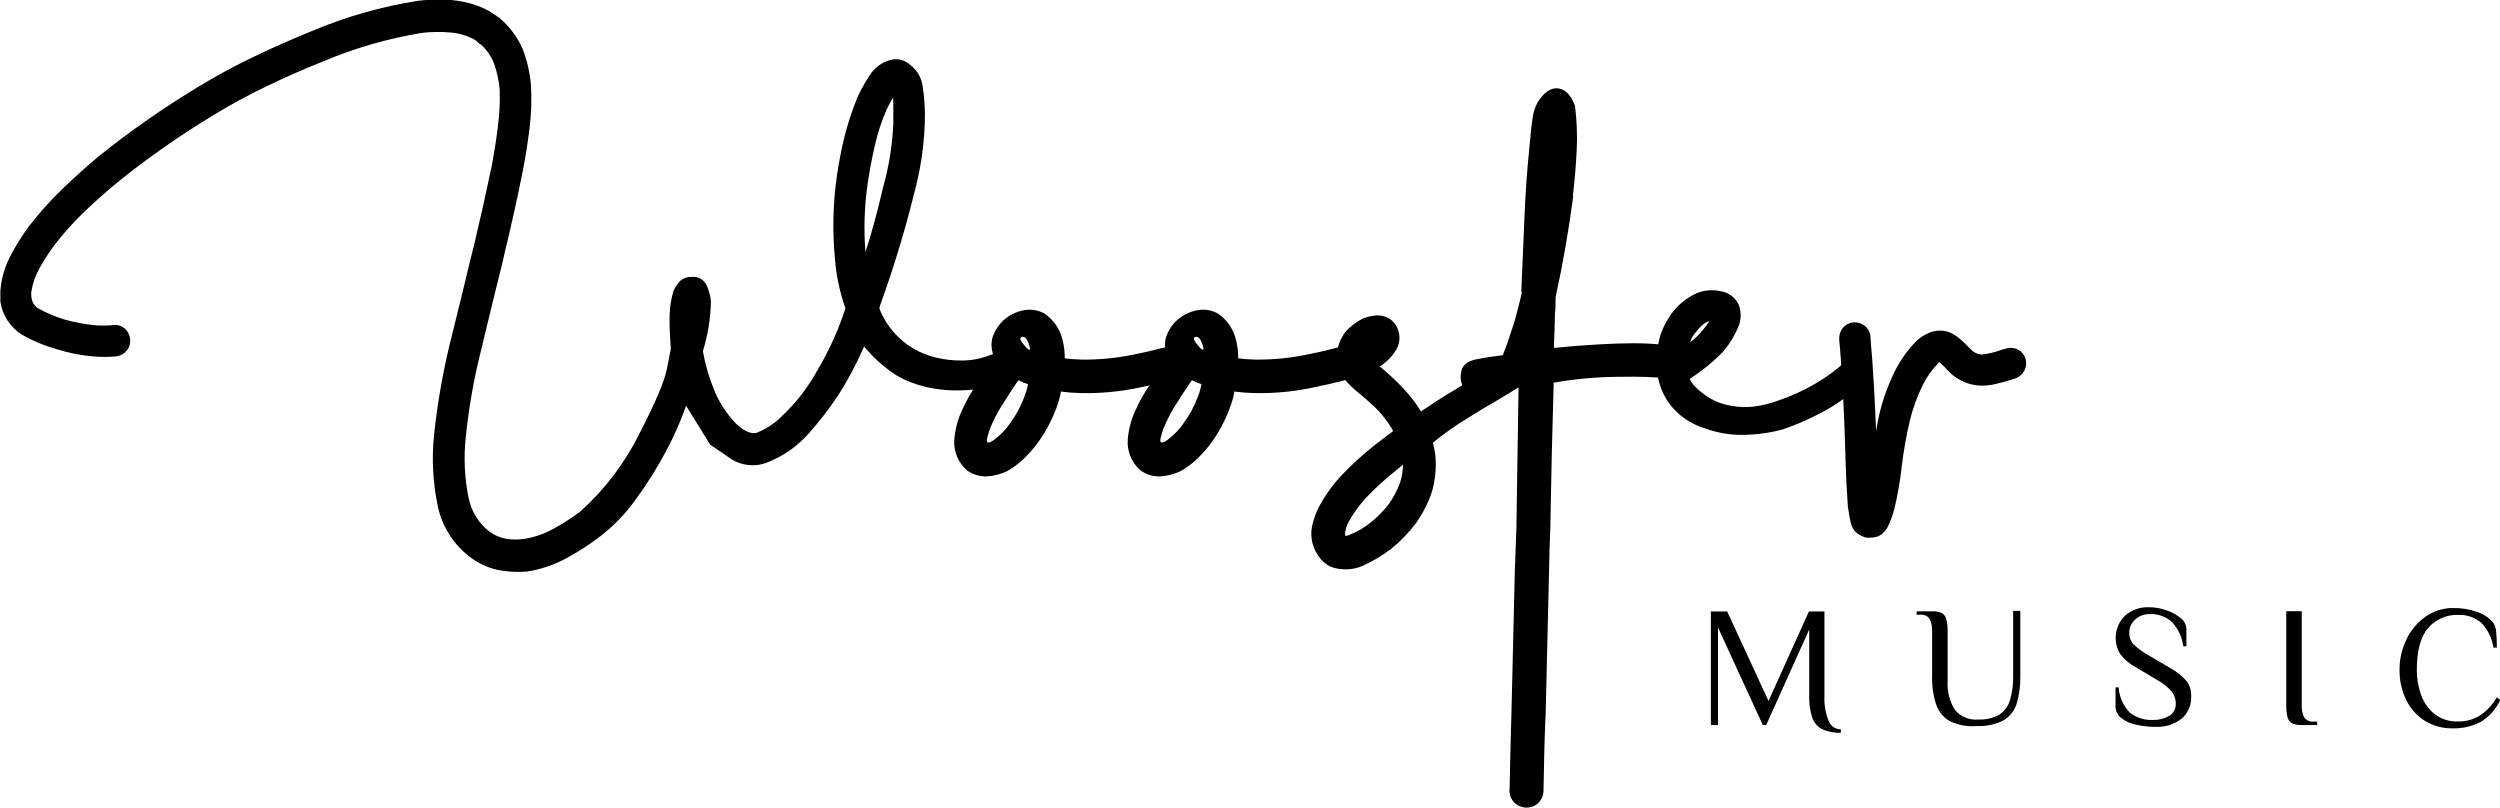
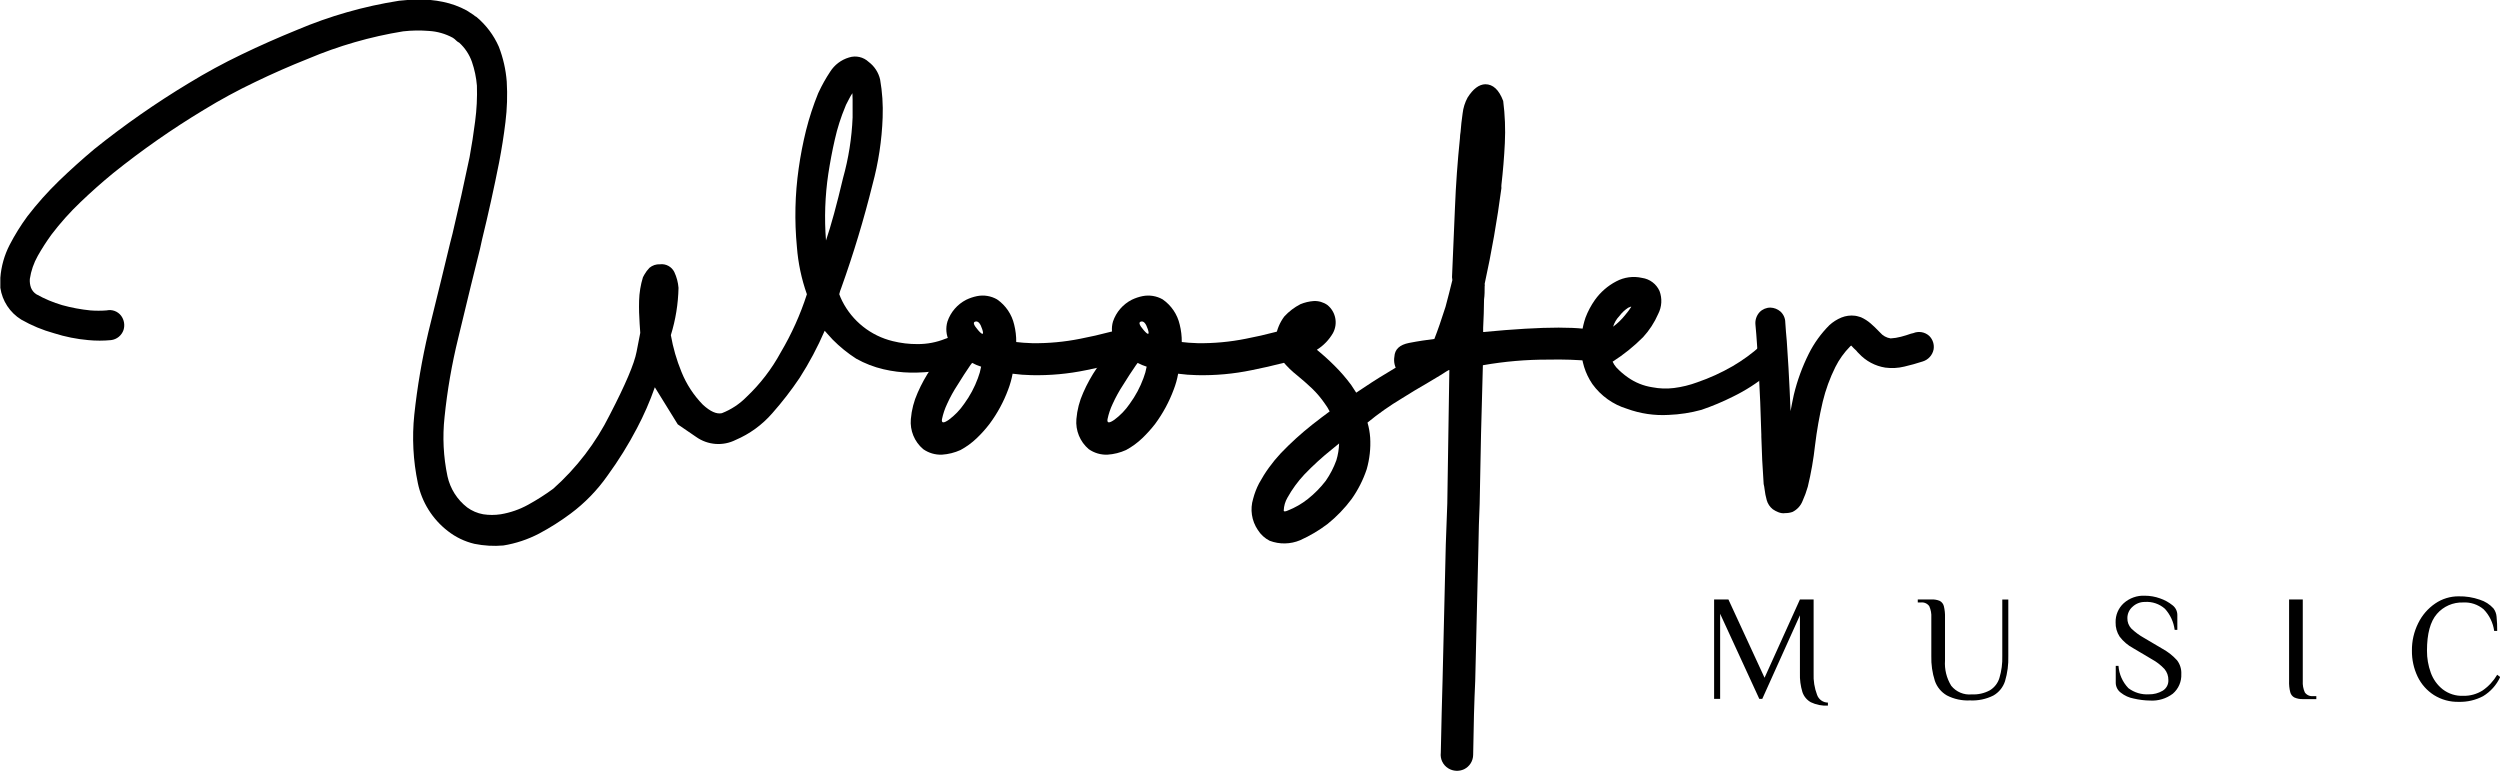
- <svg xmlns="http://www.w3.org/2000/svg" viewBox="0 0 348.67 112.64">
+ <svg xmlns="http://www.w3.org/2000/svg" viewBox="0 0 365.32 112.64">
  <path d="M382.56,242.33l-2.69-1.84-3.35-5.42a43.6,43.6,0,0,1-2.62,6,55.08,55.08,0,0,1-4.28,6.89,24.36,24.36,0,0,1-5.43,5.59,36,36,0,0,1-4.58,2.9,17.26,17.26,0,0,1-5.22,1.74,14.81,14.81,0,0,1-4.23-.24,10.06,10.06,0,0,1-3.89-1.87,11.91,11.91,0,0,1-4.38-7,32.4,32.4,0,0,1-.52-10A98.32,98.32,0,0,1,343.43,227q.94-3.87,1.89-7.69l1.29-5.33.35-1.37q1.32-5.55,2.49-11.17c.31-1.72.59-3.46.81-5.23a31.71,31.71,0,0,0,.26-5.22,14.3,14.3,0,0,0-.73-3.48,6.87,6.87,0,0,0-1.85-2.79,1.53,1.53,0,0,1-.43-.3A2.63,2.63,0,0,0,347,184a8.35,8.35,0,0,0-3.5-1,19.62,19.62,0,0,0-3.76.06,60.42,60.42,0,0,0-13.88,4q-4,1.59-7.78,3.42a80.93,80.93,0,0,0-7.48,4.06,120.54,120.54,0,0,0-13.23,9.24q-2.44,2-4.77,4.23a39.84,39.84,0,0,0-4.25,4.75,32.66,32.66,0,0,0-2,3.11,9.79,9.79,0,0,0-1.16,3.37,3.09,3.09,0,0,0,.17,1.29,2,2,0,0,0,.78.95,18.17,18.17,0,0,0,3.78,1.59,24.74,24.74,0,0,0,4.12.77,15.49,15.49,0,0,0,2.36,0,2.1,2.1,0,0,1,2.13.78,2.33,2.33,0,0,1,.35,2.08,2.2,2.2,0,0,1-1.83,1.48,17.4,17.4,0,0,1-3.31,0,23.2,23.2,0,0,1-5-1,20.83,20.83,0,0,1-4.81-2,6.57,6.57,0,0,1-3.05-4.64c0-.32,0-.63,0-1v-.47a12.6,12.6,0,0,1,1.35-4.79,31.52,31.52,0,0,1,2.6-4.19,48,48,0,0,1,4.64-5.2q2.49-2.4,5.16-4.64a126.15,126.15,0,0,1,13.79-9.62,86.75,86.75,0,0,1,7.71-4.19c2.65-1.28,5.35-2.47,8.1-3.59a63.25,63.25,0,0,1,14.91-4.26,23.52,23.52,0,0,1,2.8-.17,15.81,15.81,0,0,1,3.61.33,12.55,12.55,0,0,1,3.48,1.26l1,.65a1.63,1.63,0,0,0,.43.3,11.94,11.94,0,0,1,3.26,4.34,17.85,17.85,0,0,1,1.16,5.11,32.4,32.4,0,0,1-.19,5.91c-.24,2-.55,3.92-.92,5.86-.75,3.79-1.58,7.55-2.5,11.31l-.3,1.37q-.69,2.72-1.33,5.37-.94,3.83-1.85,7.65a84,84,0,0,0-2,11.56,27.5,27.5,0,0,0,.43,8.64,7.88,7.88,0,0,0,2.88,4.55,5.65,5.65,0,0,0,2.34,1,8.42,8.42,0,0,0,2.56,0,12.57,12.57,0,0,0,4-1.39,33.51,33.51,0,0,0,3.67-2.34,35.84,35.84,0,0,0,8.27-10.81q3.42-6.6,3.91-9.2c.33-1.73.51-2.65.54-2.77l-.09-1.33c-.08-1.12-.11-2.24-.08-3.37a12.86,12.86,0,0,1,.56-3.42l.21-.39a4.93,4.93,0,0,1,.75-1,2.21,2.21,0,0,1,1.53-.51,2.06,2.06,0,0,1,2.1,1.14,6.66,6.66,0,0,1,.61,2.3,25.1,25.1,0,0,1-1.12,6.91,25.78,25.78,0,0,0,1.55,5.37,14.66,14.66,0,0,0,3.13,4.8c1.09,1,2,1.4,2.77,1.24a10.27,10.27,0,0,0,3.61-2.38,26.05,26.05,0,0,0,5-6.51,41.86,41.86,0,0,0,3.82-8.49,26.83,26.83,0,0,1-1.46-6.92,48.43,48.43,0,0,1,.26-11.47,55.24,55.24,0,0,1,1.07-5.54,40.82,40.82,0,0,1,1.77-5.42l.08-.17a22.67,22.67,0,0,1,1.68-3,4.9,4.9,0,0,1,2.75-2.08,2.9,2.9,0,0,1,2.88.65,4.45,4.45,0,0,1,1.67,2.57,26.4,26.4,0,0,1,.37,5.55,43.18,43.18,0,0,1-1.48,9.79,156.78,156.78,0,0,1-4.56,15.09,5.31,5.31,0,0,0-.3.94,8.49,8.49,0,0,0,.43,1,11.23,11.23,0,0,0,7.39,5.86,14.59,14.59,0,0,0,3.61.43,10.67,10.67,0,0,0,4.06-.77c1.36-.53,2.3-.46,2.81.19a2,2,0,0,1,.43,2,3,3,0,0,1-1.31,1.61,7.84,7.84,0,0,1-3,.88,25.84,25.84,0,0,1-4,.26,18.62,18.62,0,0,1-3.95-.49,15.2,15.2,0,0,1-4-1.55,20.29,20.29,0,0,1-3.44-2.79c-.65-.69-1-1.12-1.16-1.29a48.07,48.07,0,0,1-3.67,6.9,49.27,49.27,0,0,1-4,5.17,14.78,14.78,0,0,1-5.35,3.89A5.61,5.61,0,0,1,382.56,242.33Zm22.83-50.23a7,7,0,0,0-.47.8c-.09.19-.2.41-.34.66a2.62,2.62,0,0,0-.22.48,28.56,28.56,0,0,0-1.54,4.83c-.38,1.65-.69,3.32-.95,5a43.17,43.17,0,0,0-.34,9.75c.74-2.18,1.57-5.21,2.49-9.11a38.74,38.74,0,0,0,1.4-8.87C405.43,193.34,405.42,192.16,405.39,192.1Z" transform="translate(-280.83 -178.48)" />
  <path d="M423.61,221.75a4.23,4.23,0,0,1,2.92.48,6.16,6.16,0,0,1,2.5,3.69,10.05,10.05,0,0,1,.3,2.54c.6.08,1.39.14,2.36.17a33.48,33.48,0,0,0,7-.65q2.19-.42,4.38-1a4.38,4.38,0,0,1,.61-.12,2.3,2.3,0,0,1,2.36.66,2.44,2.44,0,0,1,.54,2.19,2.29,2.29,0,0,1-1.83,1.66,3,3,0,0,1-.52.13c-1.54.4-3.1.76-4.68,1.07a35.32,35.32,0,0,1-8,.73,23.64,23.64,0,0,1-2.75-.21,13,13,0,0,1-.65,2.32,20.11,20.11,0,0,1-2.71,5,17.93,17.93,0,0,1-1.89,2.11,10.93,10.93,0,0,1-2.36,1.72,7.78,7.78,0,0,1-2.71.68,4.45,4.45,0,0,1-2.75-.81,5.16,5.16,0,0,1-1.8-4.39,11.76,11.76,0,0,1,1-3.86,21.78,21.78,0,0,1,2-3.61c.63-1.06,1.31-2.09,2-3.1a5.57,5.57,0,0,1,.6-.81,3.92,3.92,0,0,1-.25-2.88,5.58,5.58,0,0,1,2.75-3.18A6.67,6.67,0,0,1,423.61,221.75Zm-.73,9.76-.26.34c-.63.92-1.24,1.86-1.84,2.84a20.48,20.48,0,0,0-1.55,2.81,10,10,0,0,0-.75,2.23q-.15.89,1,.09a9.74,9.74,0,0,0,2.25-2.34,15.22,15.22,0,0,0,2-3.74,9.11,9.11,0,0,0,.47-1.68A7.93,7.93,0,0,1,422.88,231.51Zm1.48-4.92c-.27-.85-.59-1.22-1-1.12s-.24.52.41,1.27S424.64,227.43,424.36,226.59Z" transform="translate(-280.83 -178.48)" />
  <path d="M447.8,221.75a4.27,4.27,0,0,1,2.93.48,6.15,6.15,0,0,1,2.49,3.69,10.05,10.05,0,0,1,.3,2.54c.6.08,1.39.14,2.36.17a33.48,33.48,0,0,0,7-.65c1.46-.28,2.92-.61,4.39-1a4.25,4.25,0,0,1,.6-.12,2.29,2.29,0,0,1,2.36.66,2.44,2.44,0,0,1,.54,2.19,2.29,2.29,0,0,1-1.83,1.66,3.18,3.18,0,0,1-.51.13c-1.55.4-3.11.76-4.69,1.07a35.32,35.32,0,0,1-8,.73,23.64,23.64,0,0,1-2.75-.21,12.24,12.24,0,0,1-.65,2.32,20.4,20.4,0,0,1-2.7,5,19,19,0,0,1-1.9,2.11,10.93,10.93,0,0,1-2.36,1.72,7.78,7.78,0,0,1-2.71.68,4.45,4.45,0,0,1-2.75-.81,5.19,5.19,0,0,1-1.8-4.39,11.76,11.76,0,0,1,1-3.86,21.78,21.78,0,0,1,2-3.61c.64-1.06,1.31-2.09,2-3.1a4.81,4.81,0,0,1,.61-.81,3.91,3.91,0,0,1-.26-2.88,5.58,5.58,0,0,1,2.75-3.18A6.67,6.67,0,0,1,447.8,221.75Zm-.73,9.76-.25.34c-.63.92-1.25,1.86-1.85,2.84a20.48,20.48,0,0,0-1.55,2.81,10,10,0,0,0-.75,2.23q-.15.89,1,.09a9.74,9.74,0,0,0,2.25-2.34,15.22,15.22,0,0,0,2-3.74,9.11,9.11,0,0,0,.47-1.68A7.93,7.93,0,0,1,447.07,231.51Zm1.49-4.92c-.28-.85-.6-1.22-1-1.12s-.24.52.41,1.27S448.83,227.43,448.56,226.59Z" transform="translate(-280.83 -178.48)" />
  <path d="M487.31,230.71l3.87-2.25c1.36-.81,2.39-1.1,3.07-.89a1.61,1.61,0,0,1,1.06,1.72c0,.93-.63,1.83-1.92,2.69s-2.59,1.67-3.91,2.43-2.59,1.52-3.82,2.3a41.38,41.38,0,0,0-5,3.52,10.59,10.59,0,0,1,.39,2.19,13.83,13.83,0,0,1-.51,4.64,16.74,16.74,0,0,1-2.2,4.34,20,20,0,0,1-3.52,3.65,20.55,20.55,0,0,1-4,2.37,6,6,0,0,1-4.46.08,4.37,4.37,0,0,1-1.72-1.57,5.33,5.33,0,0,1-.69-4.57,10.68,10.68,0,0,1,.86-2.24A21.37,21.37,0,0,1,468,244.7a45.43,45.43,0,0,1,4.59-4.17c1-.77,1.82-1.42,2.54-1.93a7.44,7.44,0,0,0-.69-1.12,14.26,14.26,0,0,0-1.89-2.24c-.69-.65-1.4-1.28-2.15-1.89a13.79,13.79,0,0,1-2.15-2.1,5.18,5.18,0,0,1-1-3.52,6.64,6.64,0,0,1,1.25-3,8.41,8.41,0,0,1,2.36-1.8,6.31,6.31,0,0,1,1.94-.46,3.21,3.21,0,0,1,2,.58,3.27,3.27,0,0,1,.82,4.09,7,7,0,0,1-2.36,2.45,34.11,34.11,0,0,1,2.57,2.32,24.37,24.37,0,0,1,2.45,2.83c.37.58.62.95.73,1.12,1.49-1,3-2,4.56-2.92C484.81,232.17,486.1,231.41,487.31,230.71Zm-10.8,12.57-1,.82a41.09,41.09,0,0,0-4.09,3.73,17.14,17.14,0,0,0-2.45,3.36,4,4,0,0,0-.55,1.89c0,.17.2.18.6,0a11.45,11.45,0,0,0,2.92-1.68,15.35,15.35,0,0,0,2.62-2.66,13,13,0,0,0,1.55-3A9.35,9.35,0,0,0,476.51,243.28Z" transform="translate(-280.83 -178.48)" />
  <path d="M515.42,229.7c-.39,1.18-.59,1.76-.59,1.76l-1.33-.21a55.55,55.55,0,0,0-6.4-.22,54.18,54.18,0,0,0-9.58.82q-.3,9.89-.47,20.28c-.09,2-.15,4.08-.18,6.15q-.25,9.84-.47,19.72c-.14,2.92-.24,6.52-.3,10.78a2.37,2.37,0,0,1-1.33,2.11,2.44,2.44,0,0,1-2.3-.13,2.33,2.33,0,0,1-1.1-2.28q.13-6.32.26-10.61.22-9.93.47-19.81l.22-6q.17-10,.3-19.51l-3,.47c-2.55.29-4,.22-4.47-.19a2.84,2.84,0,0,1-.56-2.24c.06-1.07.77-1.73,2.15-2s2.6-.44,3.69-.58q.73-1.86,1.63-4.69c.35-1.32.69-2.62,1-3.91l-.05-.43q.23-5.07.43-10.14t.73-10.18a5.88,5.88,0,0,1,.09-.9c.06-.83.16-1.74.3-2.71a6.34,6.34,0,0,1,.73-2.32c.8-1.26,1.66-1.91,2.58-1.94,1.12,0,2,.79,2.62,2.45a35.09,35.09,0,0,1,.24,6.15c-.1,2.06-.27,4.1-.5,6.1a2.29,2.29,0,0,0,0,.47q-.94,7.1-2.45,14a.81.81,0,0,1,0,.38c0,.63,0,1.27-.09,1.9,0,1.37-.07,2.76-.13,4.16V227q13.5-1.29,17.11,0A2.21,2.21,0,0,1,515.42,229.7Z" transform="translate(-280.83 -178.48)" />
  <path d="M524.67,239.11a15.12,15.12,0,0,1-6.1-.9,9.7,9.7,0,0,1-5.05-3.61,9.42,9.42,0,0,1-1.63-5.24,12.17,12.17,0,0,1,.62-4.45,11.74,11.74,0,0,1,1.38-2.6A8.85,8.85,0,0,1,517,219.6a5.44,5.44,0,0,1,3.78-.51,3.3,3.3,0,0,1,2.55,1.91,4.13,4.13,0,0,1-.19,3.35,12.2,12.2,0,0,1-2.21,3.4,26.13,26.13,0,0,1-4.45,3.58,3.37,3.37,0,0,0,.54.84,10.54,10.54,0,0,0,1.72,1.48,8.36,8.36,0,0,0,3.54,1.42,10.06,10.06,0,0,0,3.16.11,15.22,15.22,0,0,0,3.42-.84A29.38,29.38,0,0,0,534,232a25.09,25.09,0,0,0,4.12-3q1.78-1.63,2.58.3t-1.55,3.87a25.48,25.48,0,0,1-5.07,3.26,36.71,36.71,0,0,1-4.62,1.94A21.15,21.15,0,0,1,524.67,239.11Zm-8.12-12.89a9.43,9.43,0,0,0,1.79-1.74,9.69,9.69,0,0,0,.86-1.16c0-.07-.14,0-.45.13a5,5,0,0,0-1.29,1.22A3.79,3.79,0,0,0,516.55,226.22Z" transform="translate(-280.83 -178.48)" />
  <path d="M539.54,223.43A2.35,2.35,0,0,1,541,224a2.17,2.17,0,0,1,.71,1.59c.06.91.13,1.83.22,2.75.08,1.29.17,2.59.25,3.91q.18,3.18.3,6.31c.15-.8.3-1.6.48-2.4a28.14,28.14,0,0,1,2.19-6,16.11,16.11,0,0,1,3-4.16,6,6,0,0,1,1.76-1.12,4,4,0,0,1,2-.26,3.27,3.27,0,0,1,.56.13l.3.09a5.82,5.82,0,0,1,1.41.9,16.66,16.66,0,0,1,1.21,1.16l.17.17a2.48,2.48,0,0,0,1.55.86,7.57,7.57,0,0,0,1.5-.24c.49-.13,1-.28,1.46-.45l.34-.08a2.21,2.21,0,0,1,2.33.4,2.25,2.25,0,0,1,.64,2,2.31,2.31,0,0,1-1.59,1.74c-.89.29-1.78.54-2.69.75a7.56,7.56,0,0,1-2.77.15,6.67,6.67,0,0,1-3.86-2.06,3.1,3.1,0,0,1-.39-.43,8.38,8.38,0,0,1-.73-.73.52.52,0,0,0-.17.13,11.76,11.76,0,0,0-2.15,3,24.08,24.08,0,0,0-1.85,5.08,59,59,0,0,0-1.12,6.35A48.18,48.18,0,0,1,545,249.6a14.93,14.93,0,0,1-.77,2.1,3,3,0,0,1-1.47,1.59,3.2,3.2,0,0,1-1.07.17,1.51,1.51,0,0,1-.52,0,2.32,2.32,0,0,1-.47-.13,3.71,3.71,0,0,1-.81-.43,2.57,2.57,0,0,1-.89-1.33,10.43,10.43,0,0,1-.32-1.63,5.27,5.27,0,0,0-.13-.73q-.25-3.48-.34-6.92V242c-.09-3.15-.21-6.32-.39-9.5-.08-1.26-.17-2.53-.25-3.82-.06-.92-.13-1.83-.22-2.75a2.35,2.35,0,0,1,.62-1.85A2.19,2.19,0,0,1,539.54,223.43Z" transform="translate(-280.83 -178.48)" />
-   <path d="M534.91,280.15a2.88,2.88,0,0,1-1.35-1.64,9,9,0,0,1-.4-3v-9.24l-6,13.32h-.48L520.44,266V279.6h-1V263.76h2.28l5.76,12.48,5.64-12.48h2.16v11.76a8.53,8.53,0,0,0,.56,3.45,1.83,1.83,0,0,0,1.72,1.23v.48A5.67,5.67,0,0,1,534.91,280.15Z" transform="translate(-280.83 -178.48)" />
-   <path d="M552.77,279.06a4.28,4.28,0,0,1-1.91-2.32,11.64,11.64,0,0,1-.56-4v-6.12a3.79,3.79,0,0,0-.34-1.81,1.39,1.39,0,0,0-1.34-.59h-.48v-.48h2.16a2.91,2.91,0,0,1,1.33.23,1.29,1.29,0,0,1,.63.82,6.32,6.32,0,0,1,.2,1.83v6.84a6.85,6.85,0,0,0,1,4,3.75,3.75,0,0,0,3.26,1.37,5.61,5.61,0,0,0,2.9-.65,3.6,3.6,0,0,0,1.52-2,11.11,11.11,0,0,0,.46-3.5v-9h1v9a12.66,12.66,0,0,1-.53,4,4.09,4.09,0,0,1-1.86,2.29,7.54,7.54,0,0,1-3.73.77A7.25,7.25,0,0,1,552.77,279.06Z" transform="translate(-280.83 -178.48)" />
-   <path d="M578.76,279.56a4.71,4.71,0,0,1-2.08-.95,2,2,0,0,1-.8-1.53v-2.74h.43a5.67,5.67,0,0,0,1.58,3.55,4.9,4.9,0,0,0,3.24,1,4.18,4.18,0,0,0,2.23-.57,1.86,1.86,0,0,0,.92-1.71,2.66,2.66,0,0,0-.62-1.75,7.68,7.68,0,0,0-2-1.56l-2.95-1.76a6.73,6.73,0,0,1-2.18-1.84,4.34,4.34,0,0,1,.65-5.33,4.75,4.75,0,0,1,3.38-1.2,7.06,7.06,0,0,1,2.42.43,6.42,6.42,0,0,1,2,1.09,2,2,0,0,1,.78,1.53v2.4h-.43a6.21,6.21,0,0,0-1.55-3.36,4.33,4.33,0,0,0-3.2-1.13,2.84,2.84,0,0,0-1.95.75,2.4,2.4,0,0,0-.84,1.84,2.3,2.3,0,0,0,.61,1.63,10,10,0,0,0,2.06,1.51l3,1.76a8.67,8.67,0,0,1,2.3,1.82,3.3,3.3,0,0,1,.67,2.14,3.89,3.89,0,0,1-1.34,3.14,5.51,5.51,0,0,1-3.65,1.13A11.81,11.81,0,0,1,578.76,279.56Z" transform="translate(-280.83 -178.48)" />
-   <path d="M600.51,279.37a1.34,1.34,0,0,1-.63-.83,6.36,6.36,0,0,1-.19-1.82v-13h2.16v13a3.83,3.83,0,0,0,.33,1.81,1.43,1.43,0,0,0,1.35.59H604v.48h-2.16A3.07,3.07,0,0,1,600.51,279.37Z" transform="translate(-280.83 -178.48)" />
-   <path d="M619,279a7.13,7.13,0,0,1-2.6-2.94,9.25,9.25,0,0,1-.91-4.14,9.65,9.65,0,0,1,1-4.35,8.15,8.15,0,0,1,2.71-3.14,6.57,6.57,0,0,1,3.74-1.15,9.69,9.69,0,0,1,3.37.54,5,5,0,0,1,2.15,1.38,2.5,2.5,0,0,1,.5,1.33,21.68,21.68,0,0,1,.1,2.27h-.48a6.23,6.23,0,0,0-1.68-3.45,4.65,4.65,0,0,0-3.24-1.11,5.29,5.29,0,0,0-4.18,1.82c-1.06,1.22-1.58,3.17-1.58,5.86a10,10,0,0,0,.61,3.53,6,6,0,0,0,1.91,2.65,5.06,5.06,0,0,0,3.24,1,5.58,5.58,0,0,0,3.06-.84,7.75,7.75,0,0,0,2.34-2.52l.48.36a7,7,0,0,1-2.73,3.06,7.85,7.85,0,0,1-3.87.9A7.15,7.15,0,0,1,619,279Z" transform="translate(-280.83 -178.48)" />
+   <path d="M545.45,281.1a2.66,2.66,0,0,1-1.24-1.5,8.49,8.49,0,0,1-.36-2.74v-8.47l-5.5,12.21h-.44l-5.72-12.43V280.6h-.88V266.08h2.09l5.28,11.44,5.17-11.44h2v10.78a7.9,7.9,0,0,0,.51,3.17,1.69,1.69,0,0,0,1.58,1.12v.44A5.1,5.1,0,0,1,545.45,281.1Z" transform="translate(-280.83 -178.48)" />
+   <path d="M565.32,280.1a3.93,3.93,0,0,1-1.75-2.12,10.91,10.91,0,0,1-.52-3.65v-5.61a3.53,3.53,0,0,0-.3-1.66,1.31,1.31,0,0,0-1.24-.54h-.44v-.44h2a2.73,2.73,0,0,1,1.22.21,1.2,1.2,0,0,1,.59.76,6.16,6.16,0,0,1,.17,1.67V275a6.2,6.2,0,0,0,.91,3.69,3.41,3.41,0,0,0,3,1.26,5,5,0,0,0,2.65-.6,3.19,3.19,0,0,0,1.39-1.8,10.06,10.06,0,0,0,.42-3.21v-8.25h.88v8.25a11.6,11.6,0,0,1-.48,3.68,3.73,3.73,0,0,1-1.71,2.1,6.86,6.86,0,0,1-3.42.71A6.62,6.62,0,0,1,565.32,280.1Z" transform="translate(-280.83 -178.48)" />
+   <path d="M592.64,280.56a4.28,4.28,0,0,1-1.9-.86,1.81,1.81,0,0,1-.74-1.41v-2.51h.4a5.23,5.23,0,0,0,1.45,3.26,4.5,4.5,0,0,0,3,.9,3.82,3.82,0,0,0,2-.52,1.72,1.72,0,0,0,.84-1.57,2.44,2.44,0,0,0-.57-1.61,7.28,7.28,0,0,0-1.85-1.43l-2.7-1.6a6.13,6.13,0,0,1-2-1.7,3.62,3.62,0,0,1-.59-2.09,3.66,3.66,0,0,1,1.18-2.79,4.32,4.32,0,0,1,3.09-1.1,6.57,6.57,0,0,1,2.22.39,6,6,0,0,1,1.82,1,1.79,1.79,0,0,1,.71,1.4v2.2h-.39a5.65,5.65,0,0,0-1.42-3.08,4,4,0,0,0-2.94-1,2.59,2.59,0,0,0-1.78.69,2.18,2.18,0,0,0-.77,1.68,2.13,2.13,0,0,0,.56,1.5,9,9,0,0,0,1.88,1.39l2.71,1.6a8.23,8.23,0,0,1,2.11,1.67,3.06,3.06,0,0,1,.62,2,3.57,3.57,0,0,1-1.24,2.88,5,5,0,0,1-3.34,1A11.12,11.12,0,0,1,592.64,280.56Z" transform="translate(-280.83 -178.48)" />
+   <path d="M616.08,280.39a1.22,1.22,0,0,1-.58-.76,5.82,5.82,0,0,1-.17-1.67V266.08h2V278a3.53,3.53,0,0,0,.3,1.66,1.3,1.3,0,0,0,1.23.54h.45v.44h-2A2.8,2.8,0,0,1,616.08,280.39Z" transform="translate(-280.83 -178.48)" />
+   <path d="M636.5,280.05a6.59,6.59,0,0,1-2.39-2.7,8.57,8.57,0,0,1-.83-3.79,8.72,8.72,0,0,1,.91-4,7.4,7.4,0,0,1,2.49-2.89,6,6,0,0,1,3.42-1.05,8.87,8.87,0,0,1,3.09.49,4.52,4.52,0,0,1,2,1.27,2.32,2.32,0,0,1,.46,1.22,18.71,18.71,0,0,1,.09,2.08h-.44a5.61,5.61,0,0,0-1.54-3.16,4.25,4.25,0,0,0-3-1,4.83,4.83,0,0,0-3.83,1.67q-1.45,1.67-1.45,5.37a9.21,9.21,0,0,0,.56,3.23,5.41,5.41,0,0,0,1.75,2.43,4.61,4.61,0,0,0,3,.94,5.09,5.09,0,0,0,2.8-.77,7.2,7.2,0,0,0,2.15-2.31l.44.33a6.42,6.42,0,0,1-2.5,2.8,7.19,7.19,0,0,1-3.55.83A6.53,6.53,0,0,1,636.5,280.05Z" transform="translate(-280.83 -178.48)" />
</svg>
